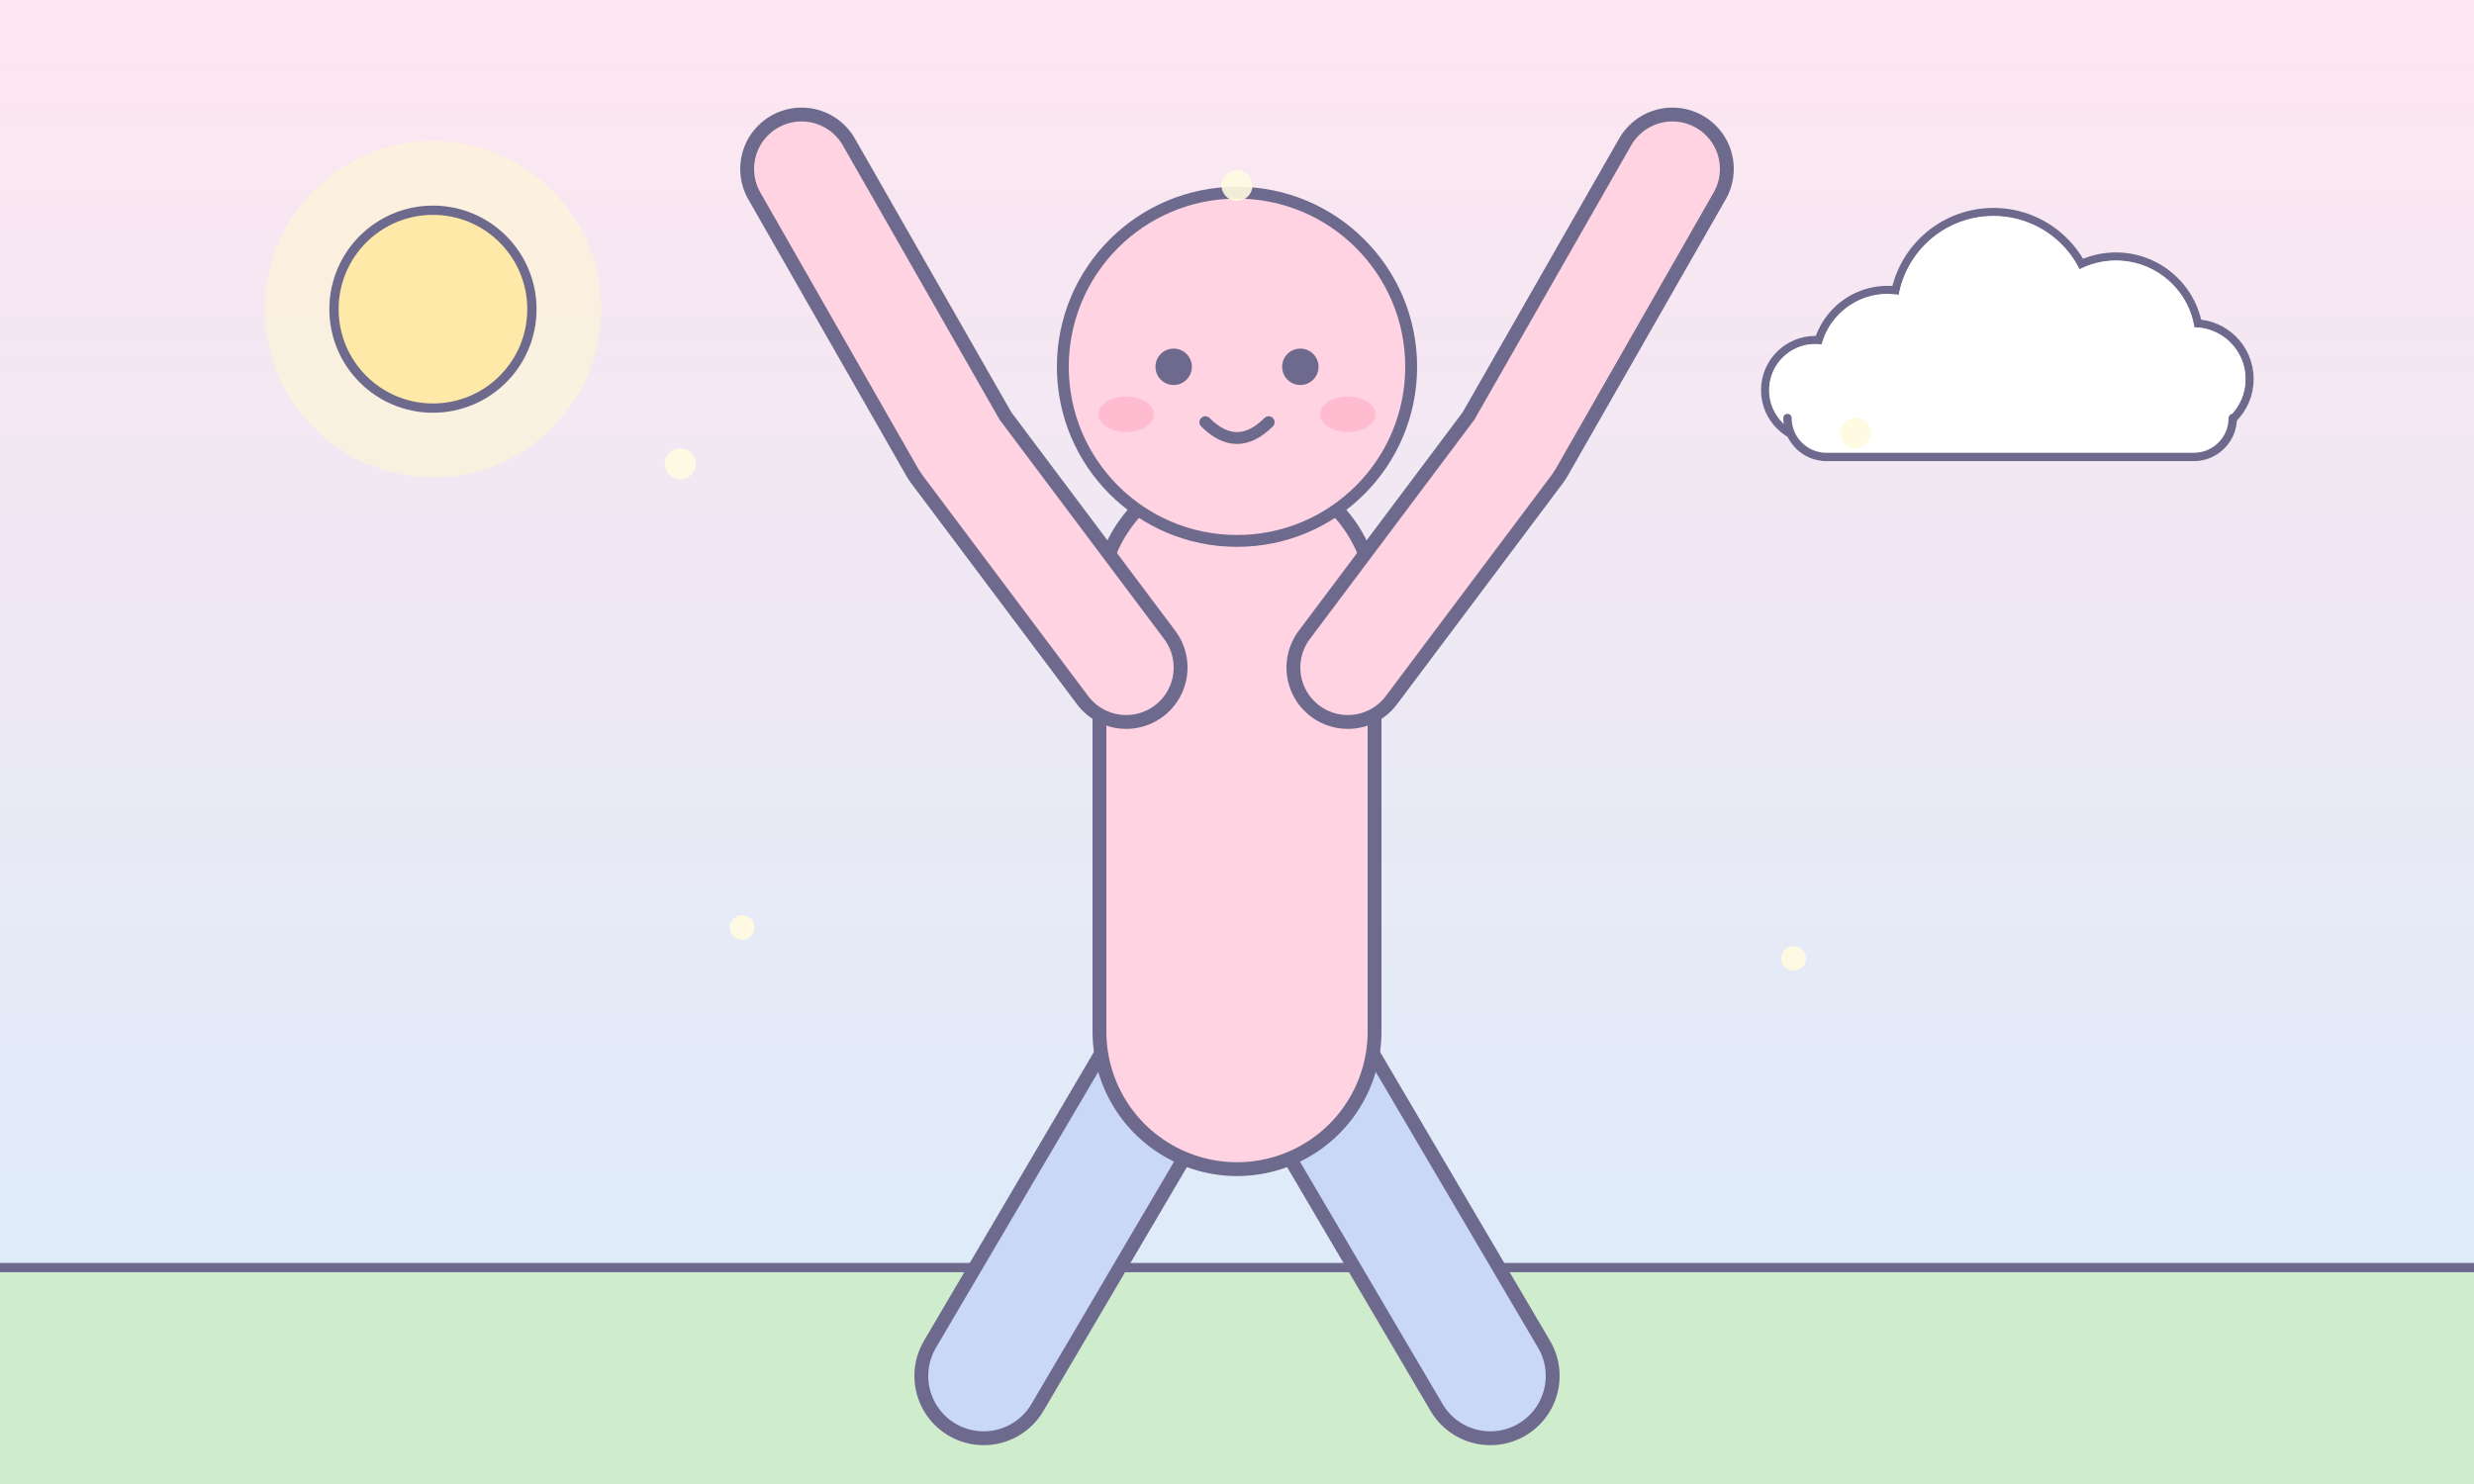
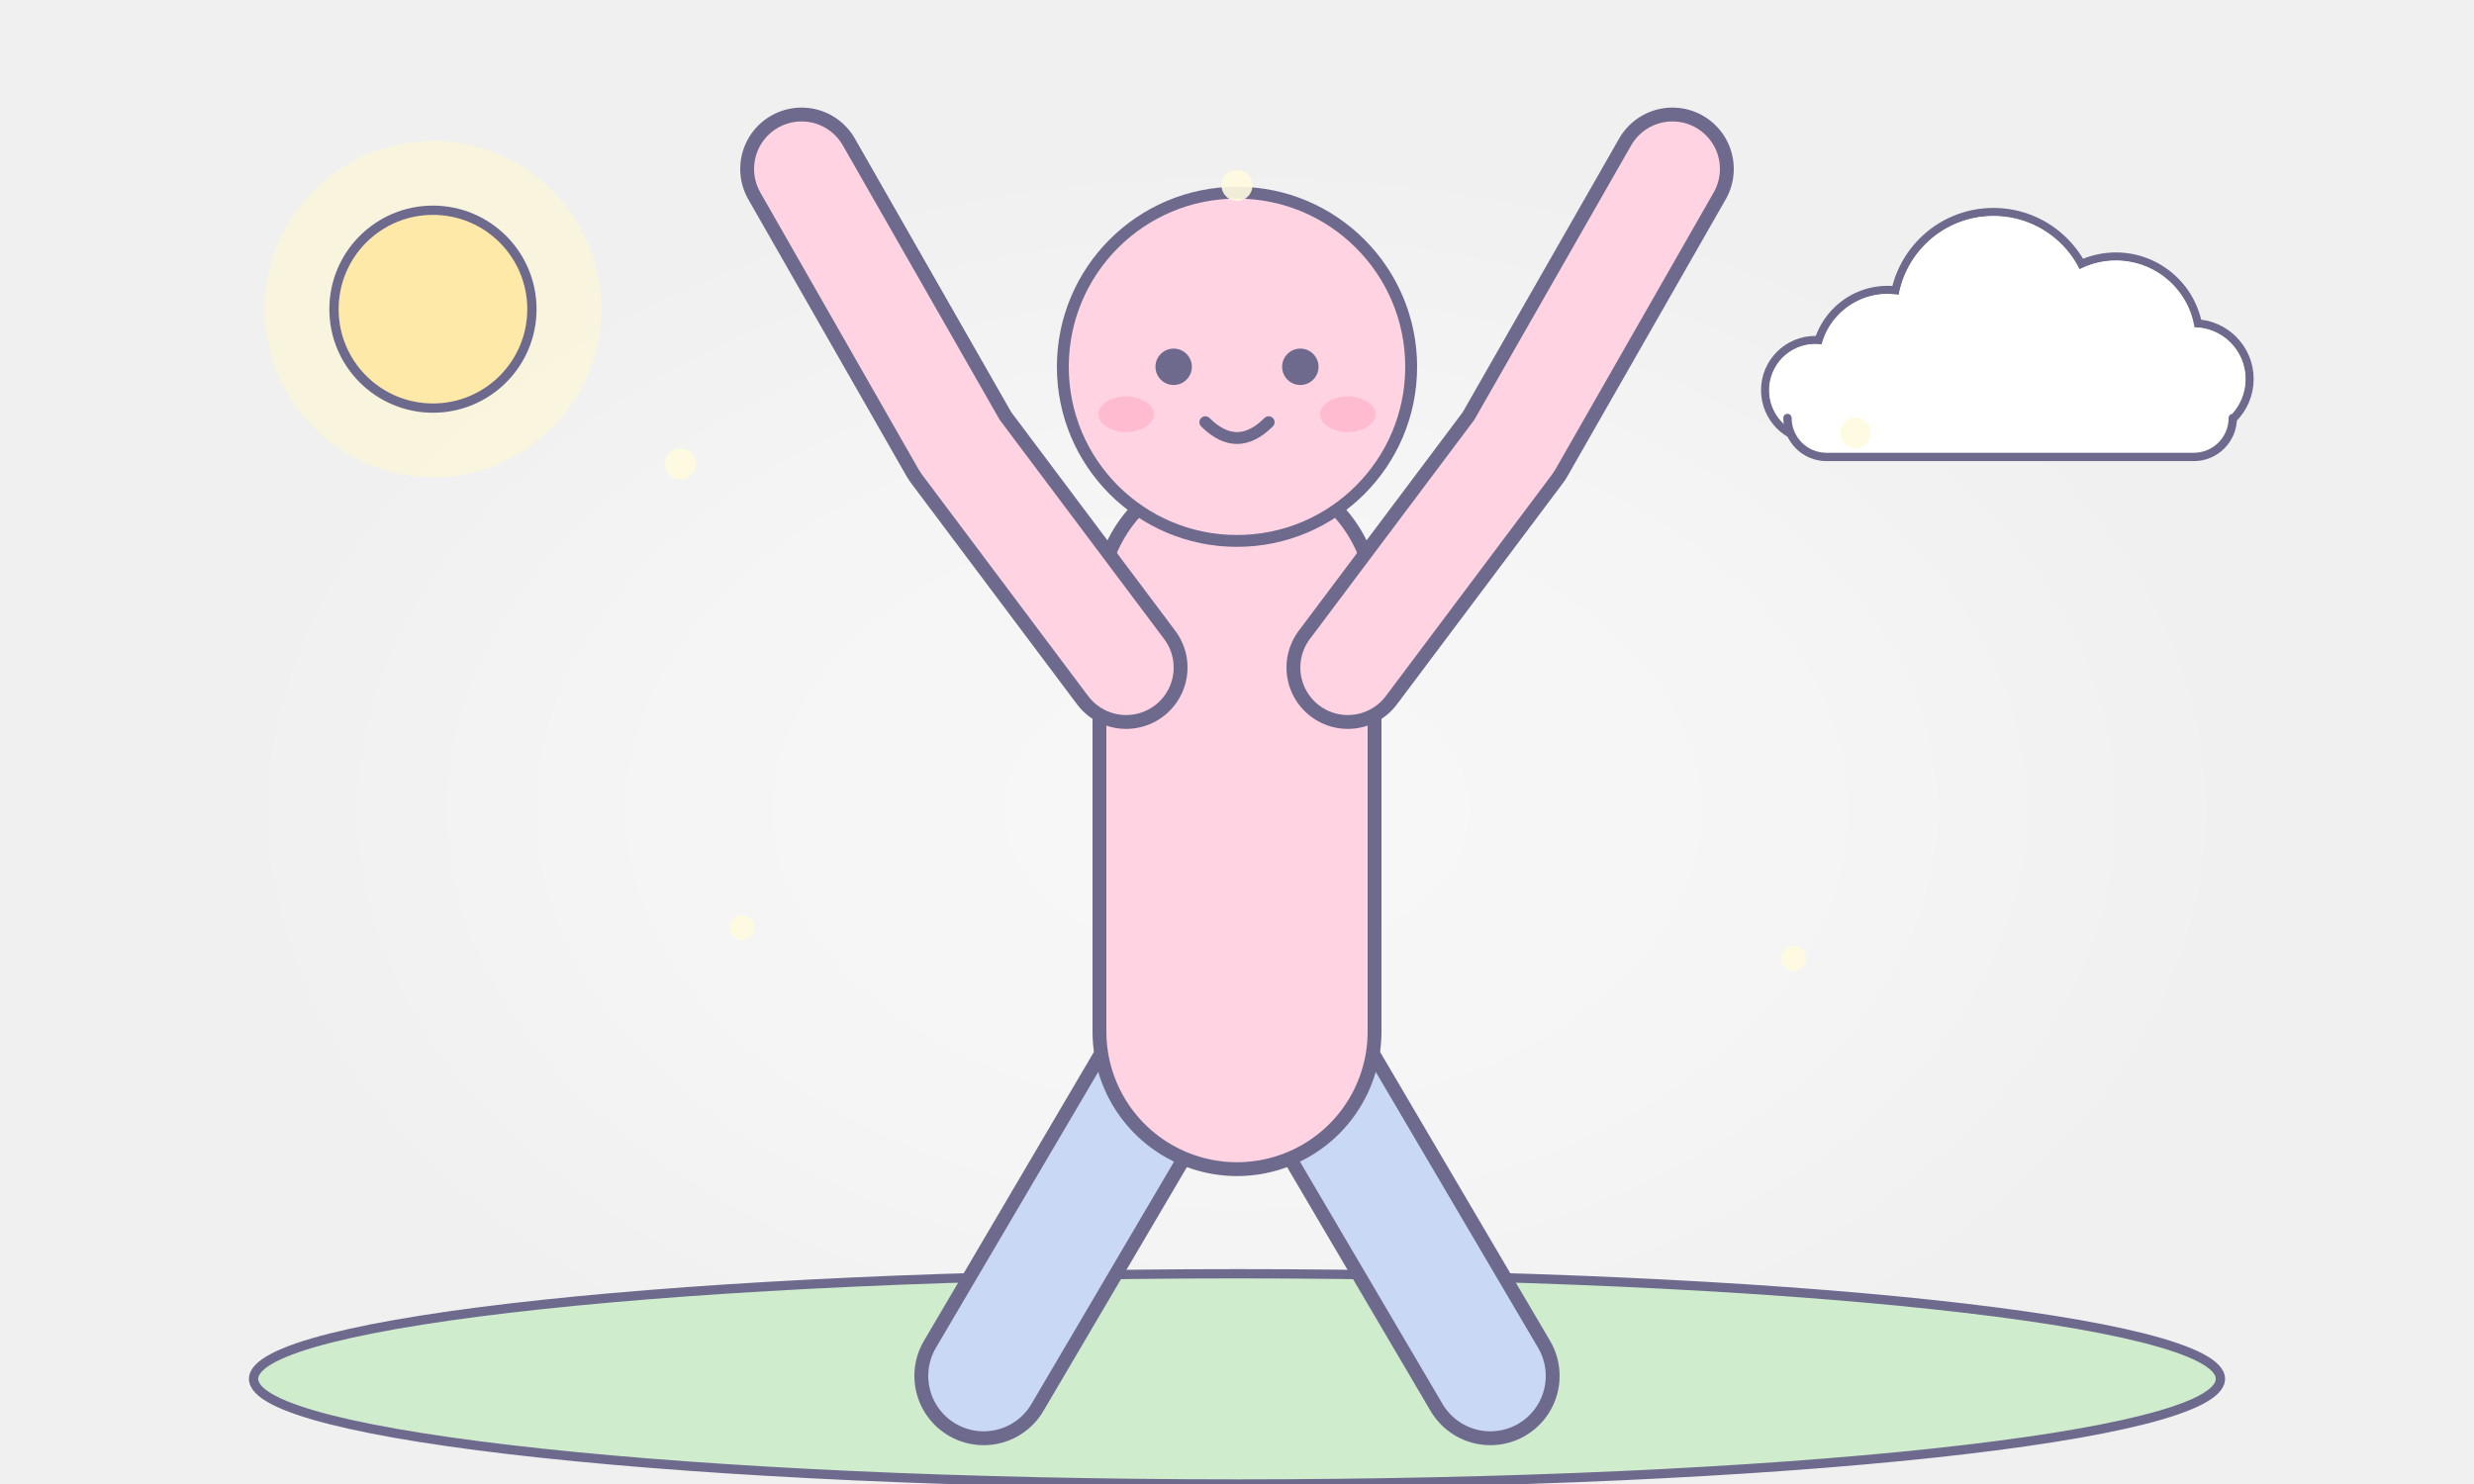
<svg xmlns="http://www.w3.org/2000/svg" viewBox="0 0 800 480" width="800" height="480">
  <defs>
-     <linearGradient id="sky" x1="0" y1="0" x2="0" y2="1">
-       <stop offset="0" stop-color="#fde6f0" />
-       <stop offset="1" stop-color="#d9ecfb" />
-     </linearGradient>
+     <radialGradient id="glow" cx=".5" cy=".5" r=".5">
+       <stop offset="0" stop-color="#ffffff" stop-opacity=".5" />
+       <stop offset=".55" stop-color="#ffffff" stop-opacity=".34" />
+       <stop offset="1" stop-color="#ffffff" stop-opacity="0" />
+     </radialGradient>
  </defs>
-   <rect width="800" height="480" fill="url(#sky)" />
+   <ellipse cx="400" cy="262" rx="330" ry="215" fill="url(#glow)" />
  <g>
    <circle cx="140" cy="100" r="54.4" fill="#fff7d0" opacity=".55" />
    <circle cx="140" cy="100" r="32" fill="#ffe9a8" stroke="#6e6a8e" stroke-width="3" stroke-linejoin="round" stroke-linecap="round" />
  </g>
  <g transform="translate(650 110) scale(0.9)">
    <g>
      <circle cx="-44" cy="8" r="26" fill="#ffffff" stroke="#6e6a8e" stroke-width="3" stroke-linejoin="round" stroke-linecap="round" />
      <circle cx="-6" cy="-10" r="36" fill="#ffffff" stroke="#6e6a8e" stroke-width="3" stroke-linejoin="round" stroke-linecap="round" />
      <circle cx="38" cy="0" r="30" fill="#ffffff" stroke="#6e6a8e" stroke-width="3" stroke-linejoin="round" stroke-linecap="round" />
      <circle cx="66" cy="14" r="20" fill="#ffffff" stroke="#6e6a8e" stroke-width="3" stroke-linejoin="round" stroke-linecap="round" />
      <circle cx="-70" cy="18" r="18" fill="#ffffff" stroke="#6e6a8e" stroke-width="3" stroke-linejoin="round" stroke-linecap="round" />
      <circle cx="-44" cy="8" r="24.6" fill="#ffffff" />
      <circle cx="-6" cy="-10" r="34.6" fill="#ffffff" />
      <circle cx="38" cy="0" r="28.6" fill="#ffffff" />
      <circle cx="66" cy="14" r="18.6" fill="#ffffff" />
      <circle cx="-70" cy="18" r="16.6" fill="#ffffff" />
    </g>
    <rect x="-80" y="14" width="160" height="28" rx="14" fill="#ffffff" />
    <path d="M-80 28a14 14 0 0 0 14 14h132a14 14 0 0 0 14-14" fill="none" stroke="#6e6a8e" stroke-width="3" stroke-linejoin="round" stroke-linecap="round" />
  </g>
-   <path d="M-10 410H810V490H-10z" fill="#cfeccd" stroke="#6e6a8e" stroke-width="3" />
+   <ellipse cx="400" cy="446" rx="318" ry="34" fill="#cfeccd" stroke="#6e6a8e" stroke-width="3" />
  <g transform="translate(400 262) scale(1.28) translate(-400 -262)">
    <path d="M386 320L336 405" fill="none" stroke="#6e6a8e" stroke-width="35" stroke-linecap="round" stroke-linejoin="round" />
    <path d="M386 320L336 405" fill="none" stroke="#c9d8f5" stroke-width="28" stroke-linecap="round" stroke-linejoin="round" />
    <path d="M414 320L464 405" fill="none" stroke="#6e6a8e" stroke-width="35" stroke-linecap="round" stroke-linejoin="round" />
    <path d="M414 320L464 405" fill="none" stroke="#c9d8f5" stroke-width="28" stroke-linecap="round" stroke-linejoin="round" />
    <g transform="rotate(0 400 330)">
      <path d="M400 318L400 210" fill="none" stroke="#6e6a8e" stroke-width="73" stroke-linecap="round" stroke-linejoin="round" />
      <path d="M400 318L400 210" fill="none" stroke="#ffd3e2" stroke-width="66" stroke-linecap="round" stroke-linejoin="round" />
      <path d="M372 226L330 170L290 100" fill="none" stroke="#6e6a8e" stroke-width="31" stroke-linecap="round" stroke-linejoin="round" />
      <path d="M372 226L330 170L290 100" fill="none" stroke="#ffd3e2" stroke-width="24" stroke-linecap="round" stroke-linejoin="round" />
      <path d="M428 226L470 170L510 100" fill="none" stroke="#6e6a8e" stroke-width="31" stroke-linecap="round" stroke-linejoin="round" />
      <path d="M428 226L470 170L510 100" fill="none" stroke="#ffd3e2" stroke-width="24" stroke-linecap="round" stroke-linejoin="round" />
      <g transform="rotate(0 400 196)">
        <circle cx="400" cy="150" r="44" fill="#ffd3e2" stroke="#6e6a8e" stroke-width="3" />
        <circle cx="384" cy="150" r="4.6" fill="#6e6a8e" />
        <circle cx="416" cy="150" r="4.6" fill="#6e6a8e" />
        <path d="M392 164q8 8 16 0" fill="none" stroke="#6e6a8e" stroke-width="3" stroke-linecap="round" />
        <ellipse cx="372" cy="162" rx="7" ry="4.5" fill="#ffb7cc" opacity=".8" />
        <ellipse cx="428" cy="162" rx="7" ry="4.5" fill="#ffb7cc" opacity=".8" />
      </g>
    </g>
  </g>
  <g fill="#fffbe0" opacity=".9">
    <circle cx="220" cy="150" r="5" />
    <circle cx="600" cy="140" r="5" />
    <circle cx="240" cy="300" r="4" />
    <circle cx="580" cy="310" r="4" />
    <circle cx="400" cy="60" r="5" />
  </g>
</svg>
